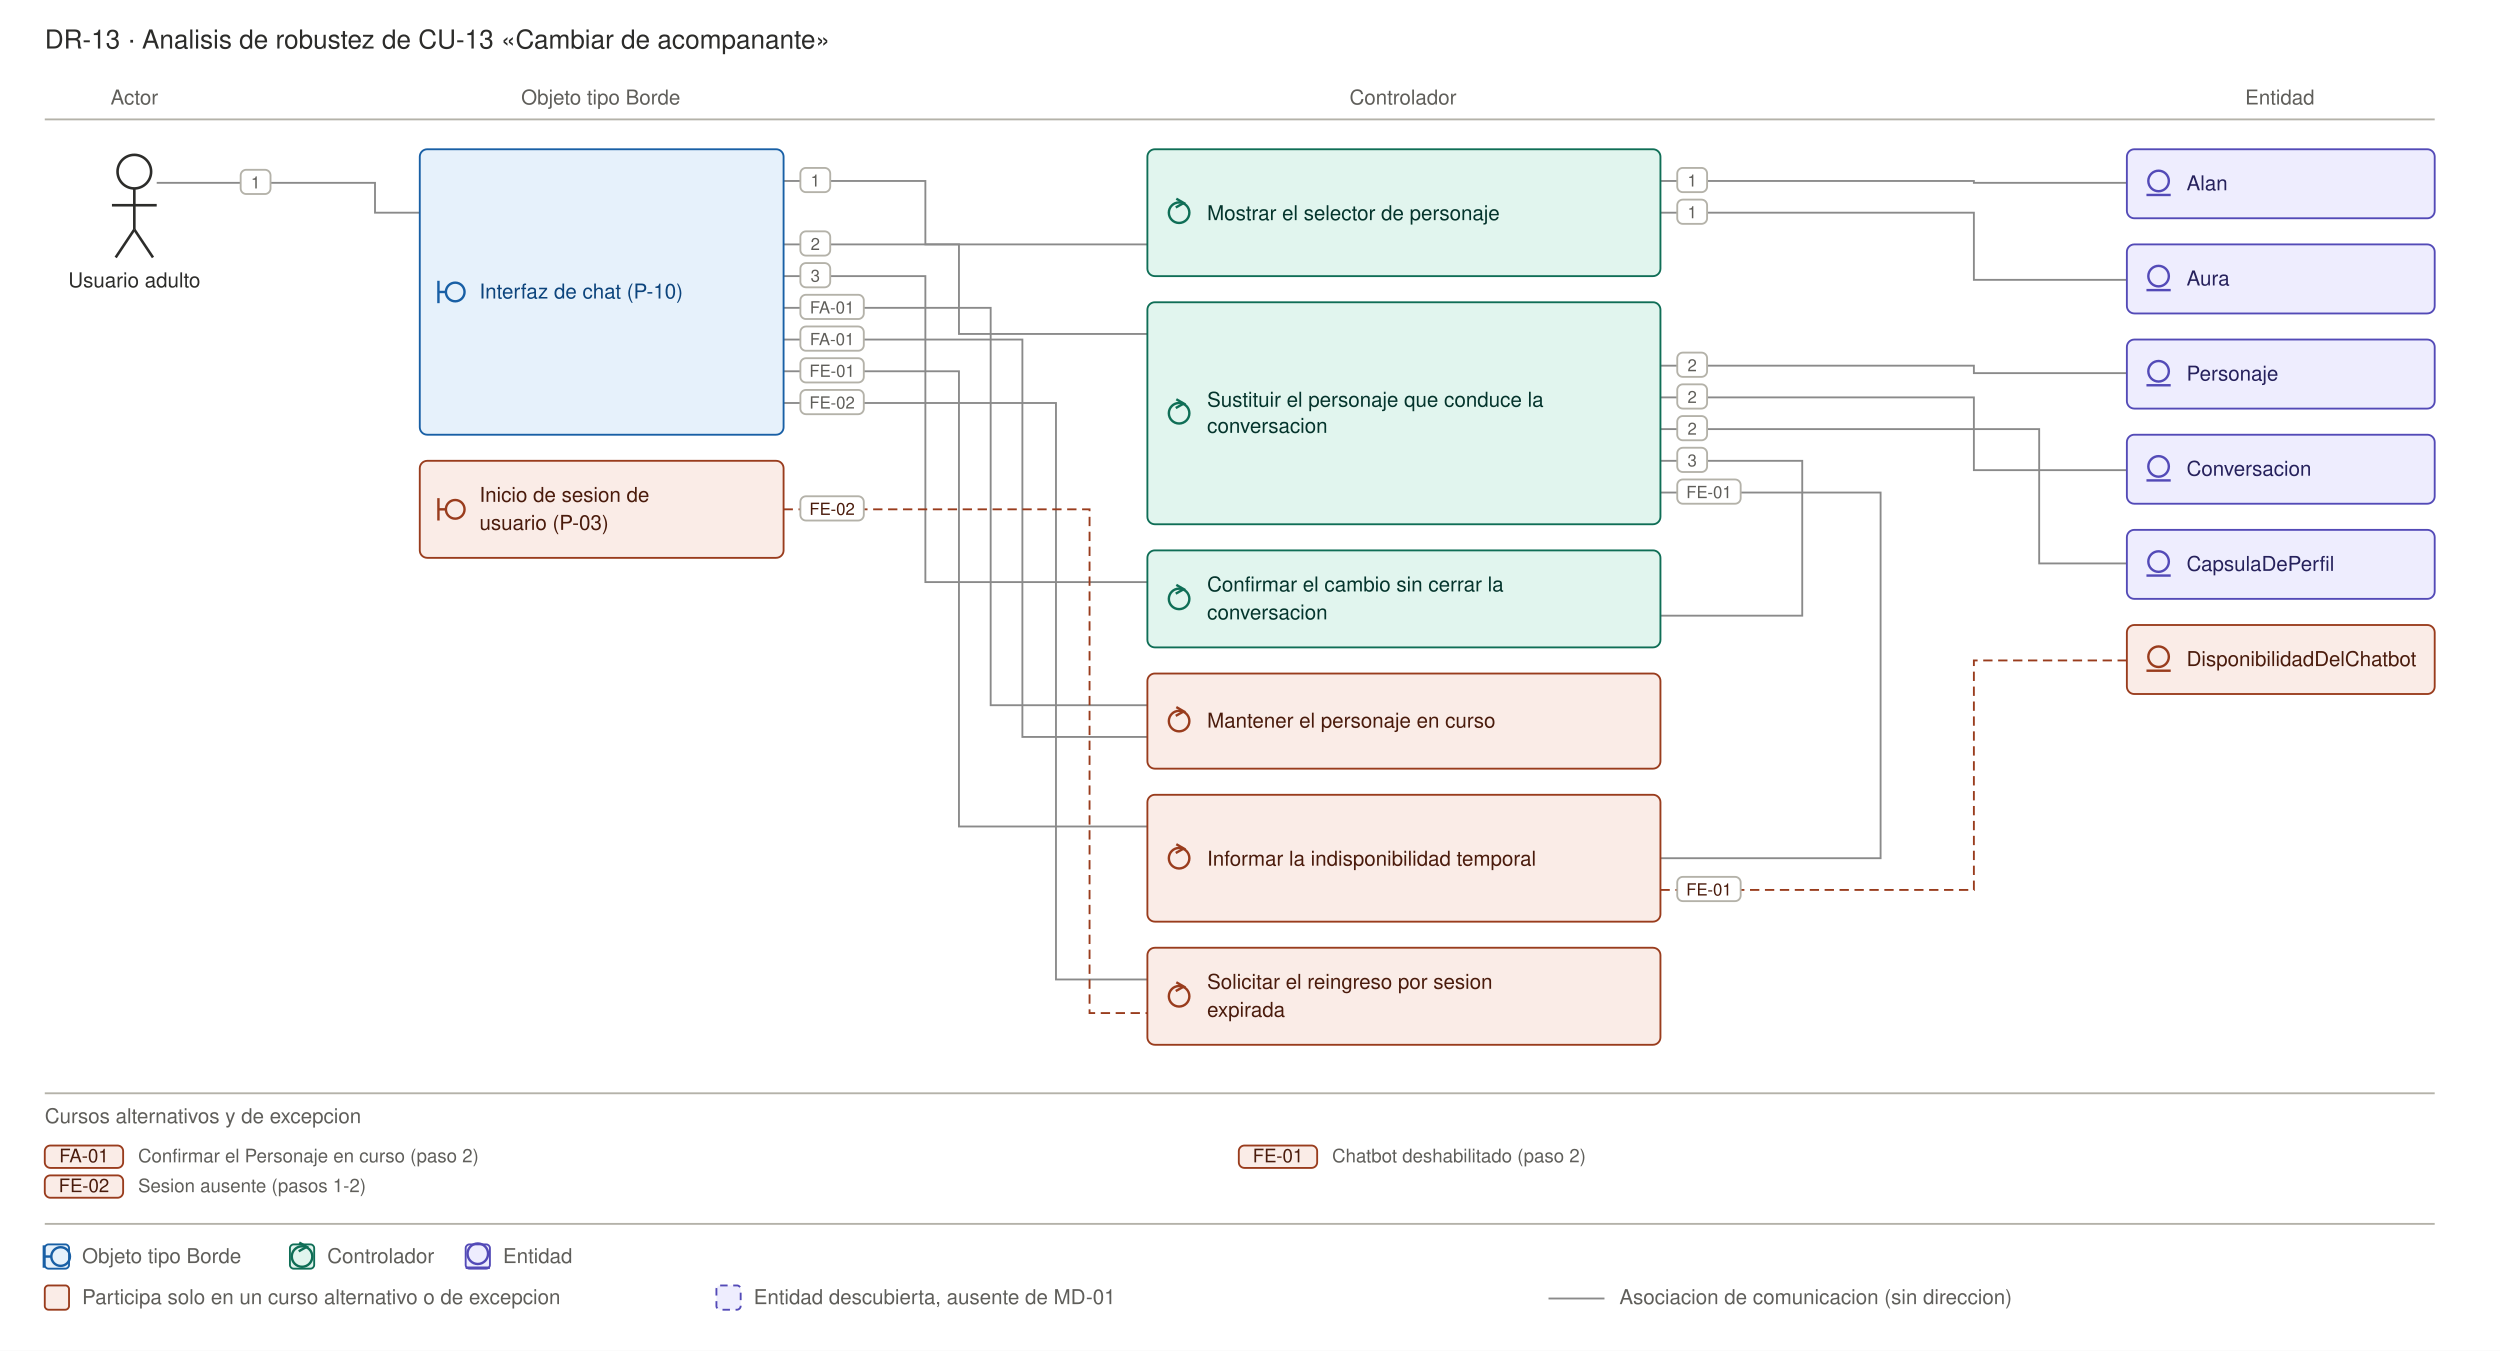
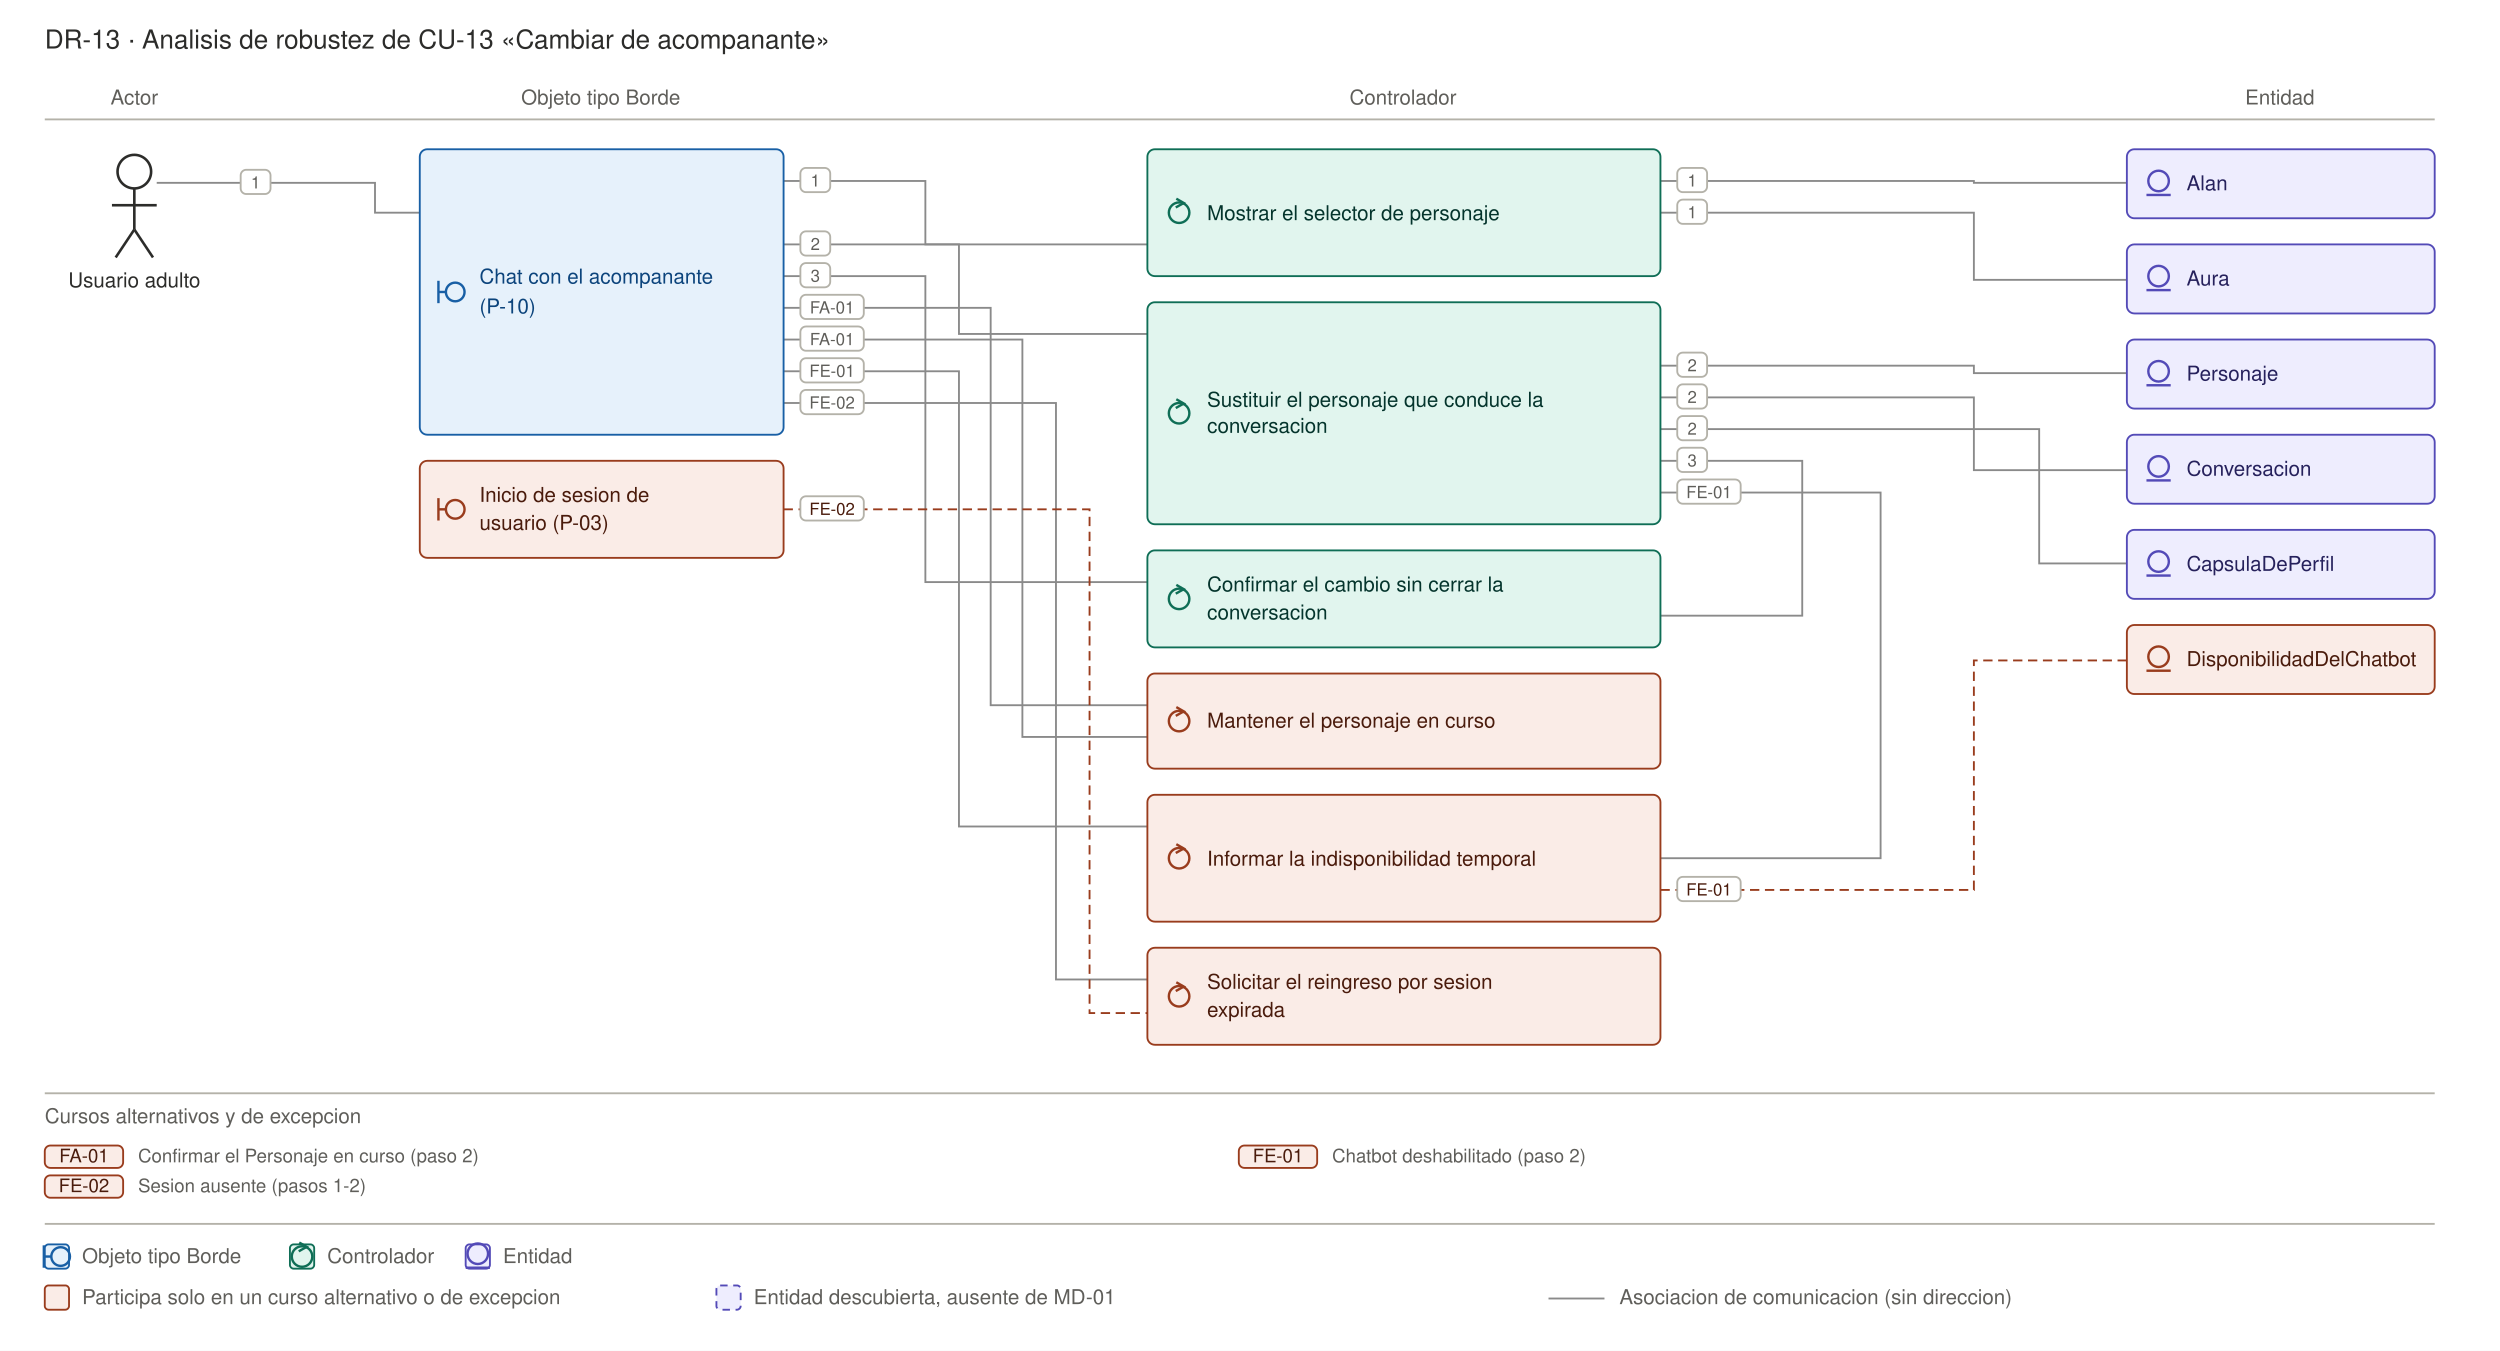
<svg xmlns="http://www.w3.org/2000/svg" width="1340" height="724" viewBox="0 0 1340 724" role="img" font-family="Segoe UI, Helvetica, Arial, sans-serif">
  <rect x="0" y="0" width="1340" height="724" fill="#FFFFFF" />
  <text x="24" y="26" font-size="14" font-weight="500" fill="#2C2C2A">DR-13 · Analisis de robustez de CU-13 «Cambiar de acompanante»</text>
  <g font-size="11" font-weight="500" fill="#5F5E5A" text-anchor="middle">
    <text x="72" y="56">Actor</text>
    <text x="322" y="56">Objeto tipo Borde</text>
    <text x="752" y="56">Controlador</text>
    <text x="1222" y="56">Entidad</text>
  </g>
  <line x1="24" y1="64" x2="1305" y2="64" stroke="#B4B2A9" stroke-width="1" />
  <g fill="none" stroke="#8a8a8a" stroke-width="1">
    <polyline points="84,98 201,98 201,114 225,114" />
    <polyline points="420,97 496,97 496,131 615,131" />
    <polyline points="890,97 1058,97 1058,98 1140,98" />
    <polyline points="890,114 1058,114 1058,150 1140,150" />
    <polyline points="420,131 514,131 514,179 615,179" />
    <polyline points="890,196 1058,196 1058,200 1140,200" />
    <polyline points="890,213 1058,213 1058,252 1140,252" />
    <polyline points="890,230 1093,230 1093,302 1140,302" />
    <polyline points="890,247 966,247 966,330 890,330" />
    <polyline points="420,148 496,148 496,312 615,312" />
    <polyline points="420,165 531,165 531,378 615,378" />
    <polyline points="420,182 548,182 548,395 615,395" />
    <polyline points="890,264 1008,264 1008,460 890,460" />
    <polyline points="890,477 1058,477 1058,354 1140,354" stroke="#993C1D" stroke-dasharray="5 3" />
    <polyline points="420,199 514,199 514,443 615,443" />
    <polyline points="420,216 566,216 566,525 615,525" />
    <polyline points="420,273 584,273 584,543 615,543" stroke="#993C1D" stroke-dasharray="5 3" />
  </g>
  <g fill="none" stroke="#2C2C2A" stroke-width="1.4">
    <circle cx="72.0" cy="92" r="9" />
    <line x1="72.0" y1="101" x2="72.0" y2="123" />
    <line x1="60.0" y1="110" x2="84.0" y2="110" />
    <line x1="72.0" y1="123" x2="62.0" y2="138" />
    <line x1="72.0" y1="123" x2="82.0" y2="138" />
  </g>
  <g font-size="11" text-anchor="middle" fill="#2C2C2A">
    <text x="72" y="154">Usuario adulto</text>
  </g>
  <rect x="225" y="80" width="195" height="153" rx="4" fill="#E6F1FB" stroke="#185FA5" />
  <g fill="none" stroke="#185FA5" stroke-width="1.3">
    <line x1="235" y1="150.5" x2="235" y2="162.5" />
    <line x1="235" y1="156.5" x2="239" y2="156.5" />
    <circle cx="244" cy="156.5" r="5" />
  </g>
  <g font-size="11" fill="#0C447C">
-     <text x="257" y="160">Interfaz de chat (P-10)</text>
+     <text x="257" y="152">Chat con el acompanante</text>
+     <text x="257" y="168">(P-10)</text>
  </g>
  <rect x="225" y="247" width="195" height="52" rx="4" fill="#FAECE7" stroke="#993C1D" />
  <g fill="none" stroke="#993C1D" stroke-width="1.3">
    <line x1="235" y1="267.0" x2="235" y2="279.0" />
    <line x1="235" y1="273.0" x2="239" y2="273.0" />
    <circle cx="244" cy="273.0" r="5" />
  </g>
  <g font-size="11" fill="#4A1B0C">
    <text x="257" y="269">Inicio de sesion de</text>
    <text x="257" y="284">usuario (P-03)</text>
  </g>
  <rect x="615" y="80" width="275" height="68" rx="4" fill="#E1F5EE" stroke="#0F6E56" />
  <g fill="none" stroke="#0F6E56" stroke-width="1.3">
    <circle cx="632" cy="114.0" r="5.5" />
    <polyline points="630.5,106.5 634.5,108.8 630.2,111.2" />
  </g>
  <g font-size="11" fill="#04342C">
    <text x="647" y="118">Mostrar el selector de personaje</text>
  </g>
  <rect x="615" y="162" width="275" height="119" rx="4" fill="#E1F5EE" stroke="#0F6E56" />
  <g fill="none" stroke="#0F6E56" stroke-width="1.3">
    <circle cx="632" cy="221.5" r="5.5" />
    <polyline points="630.5,214.0 634.5,216.3 630.2,218.7" />
  </g>
  <g font-size="11" fill="#04342C">
    <text x="647" y="218">Sustituir el personaje que conduce la</text>
    <text x="647" y="232">conversacion</text>
  </g>
  <rect x="615" y="295" width="275" height="52" rx="4" fill="#E1F5EE" stroke="#0F6E56" />
  <g fill="none" stroke="#0F6E56" stroke-width="1.3">
    <circle cx="632" cy="321.0" r="5.5" />
    <polyline points="630.5,313.5 634.5,315.8 630.2,318.2" />
  </g>
  <g font-size="11" fill="#04342C">
    <text x="647" y="317">Confirmar el cambio sin cerrar la</text>
    <text x="647" y="332">conversacion</text>
  </g>
  <rect x="615" y="361" width="275" height="51" rx="4" fill="#FAECE7" stroke="#993C1D" />
  <g fill="none" stroke="#993C1D" stroke-width="1.3">
    <circle cx="632" cy="386.5" r="5.5" />
    <polyline points="630.5,379.0 634.5,381.3 630.2,383.7" />
  </g>
  <g font-size="11" fill="#4A1B0C">
    <text x="647" y="390">Mantener el personaje en curso</text>
  </g>
  <rect x="615" y="426" width="275" height="68" rx="4" fill="#FAECE7" stroke="#993C1D" />
  <g fill="none" stroke="#993C1D" stroke-width="1.3">
    <circle cx="632" cy="460.0" r="5.5" />
    <polyline points="630.5,452.5 634.5,454.8 630.2,457.2" />
  </g>
  <g font-size="11" fill="#4A1B0C">
    <text x="647" y="464">Informar la indisponibilidad temporal</text>
  </g>
  <rect x="615" y="508" width="275" height="52" rx="4" fill="#FAECE7" stroke="#993C1D" />
  <g fill="none" stroke="#993C1D" stroke-width="1.3">
    <circle cx="632" cy="534.0" r="5.5" />
    <polyline points="630.5,526.5 634.5,528.8 630.2,531.2" />
  </g>
  <g font-size="11" fill="#4A1B0C">
    <text x="647" y="530">Solicitar el reingreso por sesion</text>
    <text x="647" y="545">expirada</text>
  </g>
  <rect x="1140" y="80" width="165" height="37" rx="4" fill="#EEEDFE" stroke="#534AB7" />
  <g fill="none" stroke="#534AB7" stroke-width="1.3">
    <circle cx="1157" cy="97.0" r="5.5" />
    <line x1="1150.5" y1="104.5" x2="1163.5" y2="104.5" />
  </g>
  <g font-size="11" fill="#26215C">
    <text x="1172" y="102">Alan</text>
  </g>
  <rect x="1140" y="131" width="165" height="37" rx="4" fill="#EEEDFE" stroke="#534AB7" />
  <g fill="none" stroke="#534AB7" stroke-width="1.3">
    <circle cx="1157" cy="148.0" r="5.5" />
    <line x1="1150.5" y1="155.5" x2="1163.5" y2="155.5" />
  </g>
  <g font-size="11" fill="#26215C">
    <text x="1172" y="153">Aura</text>
  </g>
  <rect x="1140" y="182" width="165" height="37" rx="4" fill="#EEEDFE" stroke="#534AB7" />
  <g fill="none" stroke="#534AB7" stroke-width="1.3">
    <circle cx="1157" cy="199.0" r="5.5" />
    <line x1="1150.5" y1="206.5" x2="1163.5" y2="206.5" />
  </g>
  <g font-size="11" fill="#26215C">
    <text x="1172" y="204">Personaje</text>
  </g>
  <rect x="1140" y="233" width="165" height="37" rx="4" fill="#EEEDFE" stroke="#534AB7" />
  <g fill="none" stroke="#534AB7" stroke-width="1.3">
    <circle cx="1157" cy="250.0" r="5.5" />
    <line x1="1150.5" y1="257.5" x2="1163.5" y2="257.5" />
  </g>
  <g font-size="11" fill="#26215C">
    <text x="1172" y="255">Conversacion</text>
  </g>
  <rect x="1140" y="284" width="165" height="37" rx="4" fill="#EEEDFE" stroke="#534AB7" />
  <g fill="none" stroke="#534AB7" stroke-width="1.3">
    <circle cx="1157" cy="301.0" r="5.5" />
    <line x1="1150.5" y1="308.5" x2="1163.5" y2="308.5" />
  </g>
  <g font-size="11" fill="#26215C">
    <text x="1172" y="306">CapsulaDePerfil</text>
  </g>
  <rect x="1140" y="335" width="165" height="37" rx="4" fill="#FAECE7" stroke="#993C1D" />
  <g fill="none" stroke="#993C1D" stroke-width="1.3">
    <circle cx="1157" cy="352.0" r="5.5" />
    <line x1="1150.5" y1="359.5" x2="1163.5" y2="359.5" />
  </g>
  <g font-size="11" fill="#4A1B0C">
    <text x="1172" y="357">DisponibilidadDelChatbot</text>
  </g>
  <g font-size="9" text-anchor="middle">
    <rect x="129" y="91" width="16" height="13" rx="3" fill="#FFFFFF" stroke="#B4B2A9" />
    <text x="137" y="101" fill="#5F5E5A">1</text>
    <rect x="429" y="90" width="16" height="13" rx="3" fill="#FFFFFF" stroke="#B4B2A9" />
    <text x="437" y="100" fill="#5F5E5A">1</text>
    <rect x="899" y="90" width="16" height="13" rx="3" fill="#FFFFFF" stroke="#B4B2A9" />
    <text x="907" y="100" fill="#5F5E5A">1</text>
    <rect x="899" y="107" width="16" height="13" rx="3" fill="#FFFFFF" stroke="#B4B2A9" />
    <text x="907" y="117" fill="#5F5E5A">1</text>
    <rect x="429" y="124" width="16" height="13" rx="3" fill="#FFFFFF" stroke="#B4B2A9" />
    <text x="437" y="134" fill="#5F5E5A">2</text>
    <rect x="899" y="189" width="16" height="13" rx="3" fill="#FFFFFF" stroke="#B4B2A9" />
    <text x="907" y="199" fill="#5F5E5A">2</text>
    <rect x="899" y="206" width="16" height="13" rx="3" fill="#FFFFFF" stroke="#B4B2A9" />
    <text x="907" y="216" fill="#5F5E5A">2</text>
    <rect x="899" y="223" width="16" height="13" rx="3" fill="#FFFFFF" stroke="#B4B2A9" />
    <text x="907" y="233" fill="#5F5E5A">2</text>
    <rect x="899" y="240" width="16" height="13" rx="3" fill="#FFFFFF" stroke="#B4B2A9" />
    <text x="907" y="250" fill="#5F5E5A">3</text>
    <rect x="429" y="141" width="16" height="13" rx="3" fill="#FFFFFF" stroke="#B4B2A9" />
    <text x="437" y="151" fill="#5F5E5A">3</text>
    <rect x="429" y="158" width="34" height="13" rx="3" fill="#FFFFFF" stroke="#B4B2A9" />
    <text x="446" y="168" fill="#5F5E5A">FA-01</text>
    <rect x="429" y="175" width="34" height="13" rx="3" fill="#FFFFFF" stroke="#B4B2A9" />
    <text x="446" y="185" fill="#5F5E5A">FA-01</text>
    <rect x="899" y="257" width="34" height="13" rx="3" fill="#FFFFFF" stroke="#B4B2A9" />
    <text x="916" y="267" fill="#5F5E5A">FE-01</text>
    <rect x="899" y="470" width="34" height="13" rx="3" fill="#FFFFFF" stroke="#B4B2A9" />
    <text x="916" y="480" fill="#4A1B0C">FE-01</text>
    <rect x="429" y="192" width="34" height="13" rx="3" fill="#FFFFFF" stroke="#B4B2A9" />
    <text x="446" y="202" fill="#5F5E5A">FE-01</text>
    <rect x="429" y="209" width="34" height="13" rx="3" fill="#FFFFFF" stroke="#B4B2A9" />
    <text x="446" y="219" fill="#5F5E5A">FE-02</text>
    <rect x="429" y="266" width="34" height="13" rx="3" fill="#FFFFFF" stroke="#B4B2A9" />
    <text x="446" y="276" fill="#4A1B0C">FE-02</text>
  </g>
  <line x1="24" y1="586" x2="1305" y2="586" stroke="#B4B2A9" stroke-width="1" />
  <text x="24" y="602" font-size="11" font-weight="500" fill="#5F5E5A">Cursos alternativos y de excepcion</text>
  <g font-size="10">
    <rect x="24" y="614" width="42" height="12" rx="3" fill="#FAECE7" stroke="#993C1D" />
    <text x="45" y="623" text-anchor="middle" fill="#4A1B0C">FA-01</text>
    <text x="74" y="623" fill="#5F5E5A">Confirmar el Personaje en curso (paso 2)</text>
    <rect x="664" y="614" width="42" height="12" rx="3" fill="#FAECE7" stroke="#993C1D" />
    <text x="685" y="623" text-anchor="middle" fill="#4A1B0C">FE-01</text>
    <text x="714" y="623" fill="#5F5E5A">Chatbot deshabilitado (paso 2)</text>
    <rect x="24" y="630" width="42" height="12" rx="3" fill="#FAECE7" stroke="#993C1D" />
    <text x="45" y="639" text-anchor="middle" fill="#4A1B0C">FE-02</text>
    <text x="74" y="639" fill="#5F5E5A">Sesion ausente (pasos 1-2)</text>
  </g>
  <line x1="24" y1="656" x2="1305" y2="656" stroke="#B4B2A9" stroke-width="1" />
  <g font-size="11">
    <rect x="24" y="667" width="13" height="13" rx="2" fill="#E6F1FB" stroke="#185FA5" />
    <g fill="none" stroke="#185FA5" stroke-width="1.3">
      <line x1="23.5" y1="667.5" x2="23.5" y2="679.5" />
      <line x1="23.5" y1="673.5" x2="27.5" y2="673.5" />
      <circle cx="32.5" cy="673.5" r="5" />
    </g>
    <text x="44" y="677" fill="#5F5E5A">Objeto tipo Borde</text>
    <rect x="155.4" y="667" width="13" height="13" rx="2" fill="#E1F5EE" stroke="#0F6E56" />
    <g fill="none" stroke="#0F6E56" stroke-width="1.3">
      <circle cx="161.9" cy="673.5" r="5.5" />
      <polyline points="160.4,666.0 164.4,668.3 160.1,670.7" />
    </g>
    <text x="175.4" y="677" fill="#5F5E5A">Controlador</text>
    <rect x="249.6" y="667" width="13" height="13" rx="2" fill="#EEEDFE" stroke="#534AB7" />
    <g fill="none" stroke="#534AB7" stroke-width="1.3">
      <circle cx="256.1" cy="672.0" r="5.5" />
      <line x1="249.6" y1="679.5" x2="262.6" y2="679.5" />
    </g>
    <text x="269.6" y="677" fill="#5F5E5A">Entidad</text>
  </g>
  <g font-size="11">
    <rect x="24" y="689" width="13" height="13" rx="2" fill="#FAECE7" stroke="#993C1D" />
    <text x="44" y="699" fill="#5F5E5A">Participa solo en un curso alternativo o de excepcion</text>
    <rect x="384" y="689" width="13" height="13" rx="2" fill="#EEEDFE" stroke="#534AB7" stroke-dasharray="4 3" />
    <text x="404" y="699" fill="#5F5E5A">Entidad descubierta, ausente de MD-01</text>
    <line x1="830" y1="696" x2="860" y2="696" stroke="#8a8a8a" stroke-width="1" />
    <text x="868" y="699" fill="#5F5E5A">Asociacion de comunicacion (sin direccion)</text>
  </g>
</svg>
